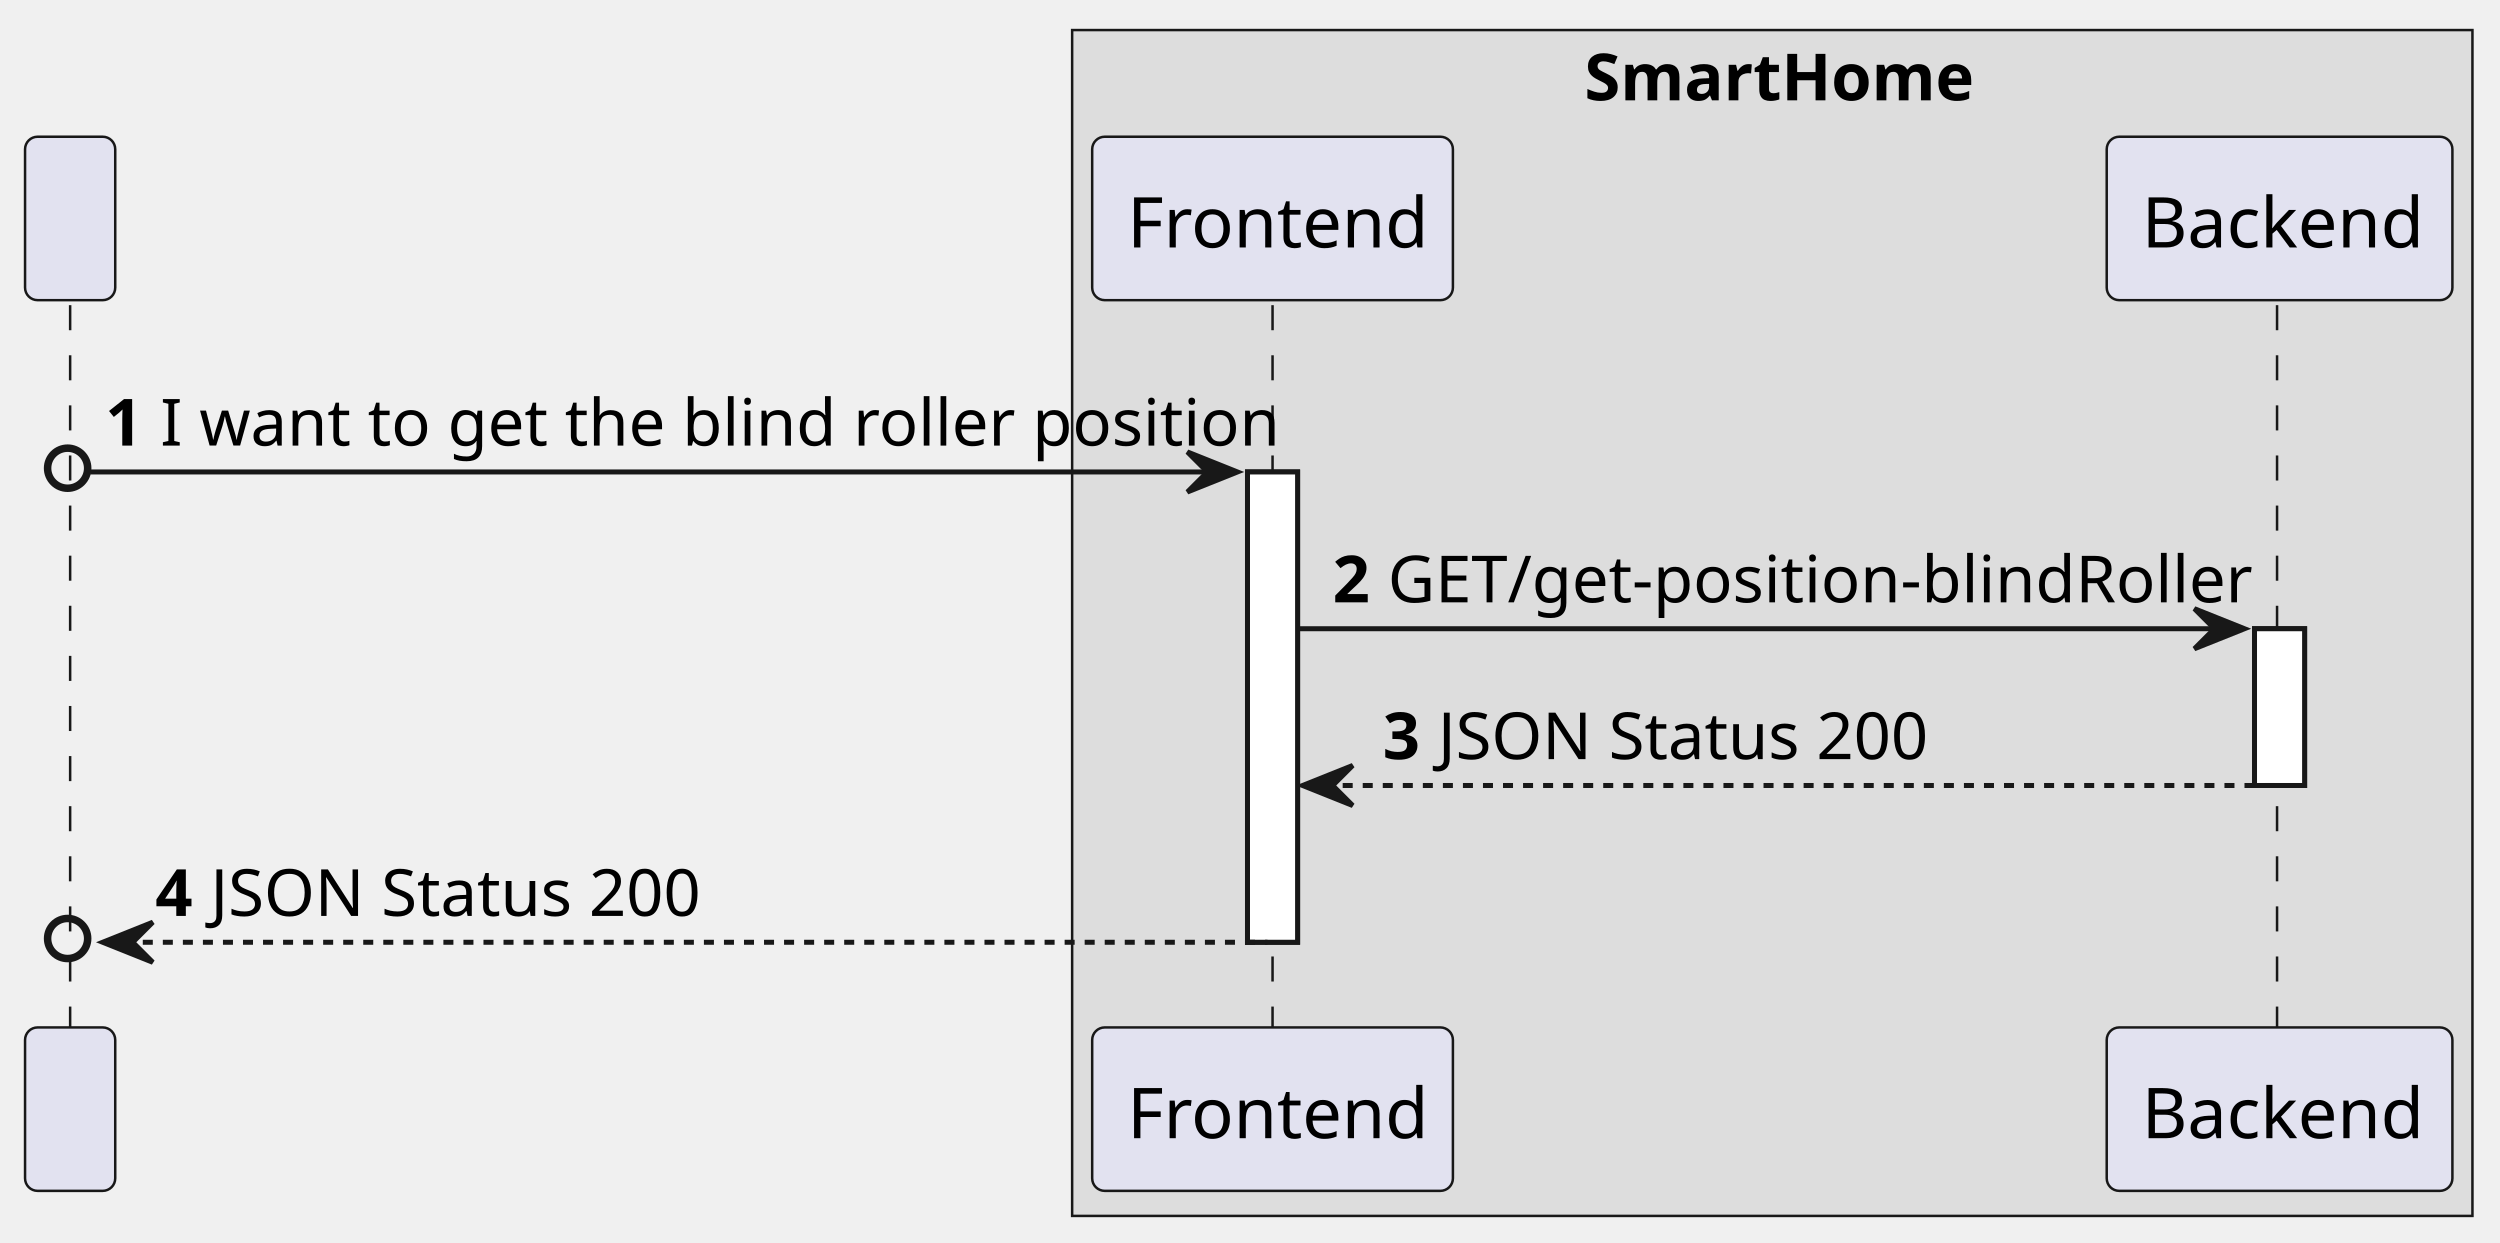
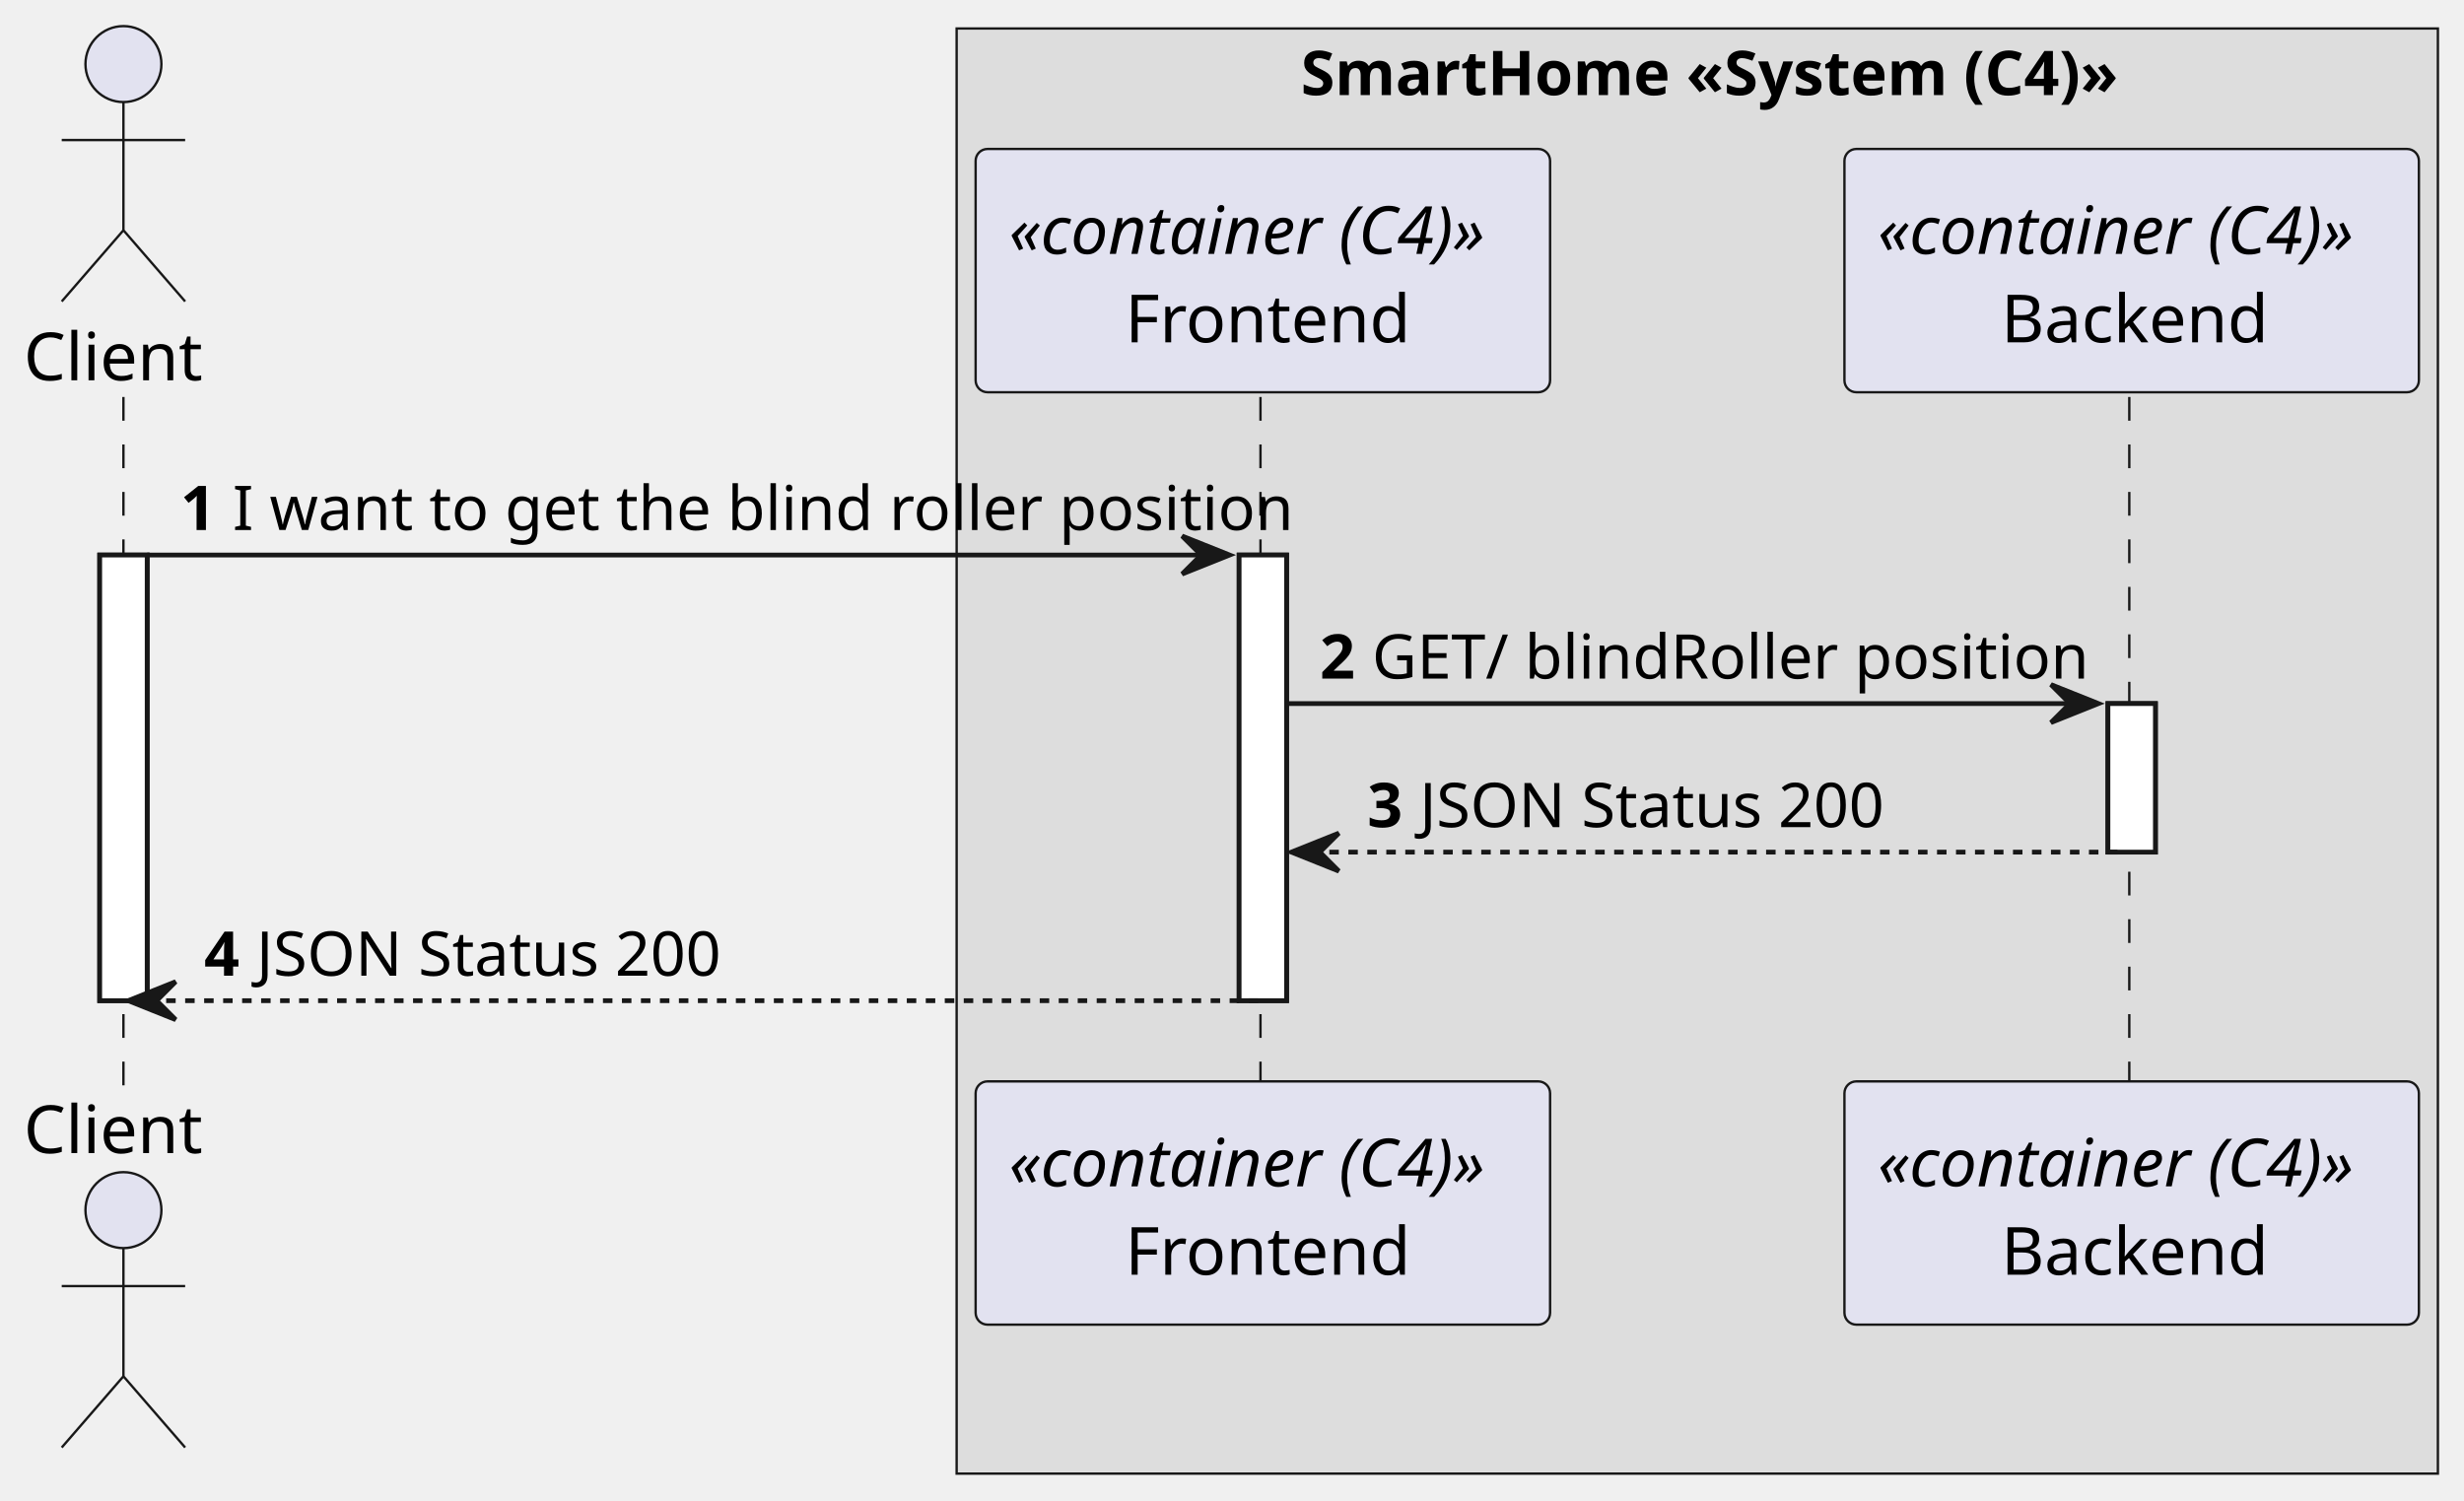
- <svg xmlns="http://www.w3.org/2000/svg" contentStyleType="text/css" height="248px" preserveAspectRatio="none" style="width:499px;height:248px;background:#FFFFFF;" version="1.1" viewBox="0 0 499 248" width="499px" zoomAndPan="magnify">
+ <svg xmlns="http://www.w3.org/2000/svg" contentStyleType="text/css" height="316px" preserveAspectRatio="none" style="width:519px;height:316px;background:#FFFFFF;" version="1.1" viewBox="0 0 519 316" width="519px" zoomAndPan="magnify">
  <defs />
  <g>
-     <rect fill="#DDDDDD" height="236.697" style="stroke:#181818;stroke-width:0.5;" width="279.5" x="214" y="6" />
-     <text fill="#000000" font-family="sans-serif" font-size="13" font-weight="bold" lengthAdjust="spacing" textLength="75" x="316.25" y="20.028">SmartHome</text>
-     <rect fill="#FFFFFF" height="93.873" style="stroke:#181818;stroke-width:1.0;" width="10" x="249" y="94.203" />
-     <rect fill="#FFFFFF" height="31.291" style="stroke:#181818;stroke-width:1.0;" width="10" x="450" y="125.494" />
-     <line style="stroke:#181818;stroke-width:0.5;stroke-dasharray:5.0,5.0;" x1="14" x2="14" y1="60.912" y2="206.076" />
-     <line style="stroke:#181818;stroke-width:0.5;stroke-dasharray:5.0,5.0;" x1="254" x2="254" y1="60.912" y2="206.076" />
-     <line style="stroke:#181818;stroke-width:0.5;stroke-dasharray:5.0,5.0;" x1="454.5" x2="454.5" y1="60.912" y2="206.076" />
-     <rect fill="#E2E2F0" height="32.621" rx="2.5" ry="2.5" style="stroke:#181818;stroke-width:0.5;" width="18" x="5" y="27.291" />
-     <text fill="#000000" font-family="sans-serif" font-size="14" lengthAdjust="spacing" textLength="4" x="12" y="49.398"> </text>
-     <rect fill="#E2E2F0" height="32.621" rx="2.5" ry="2.5" style="stroke:#181818;stroke-width:0.5;" width="18" x="5" y="205.076" />
-     <text fill="#000000" font-family="sans-serif" font-size="14" lengthAdjust="spacing" textLength="4" x="12" y="227.184"> </text>
-     <rect fill="#E2E2F0" height="32.621" rx="2.5" ry="2.5" style="stroke:#181818;stroke-width:0.5;" width="72" x="218" y="27.291" />
-     <text fill="#000000" font-family="sans-serif" font-size="14" lengthAdjust="spacing" textLength="58" x="225" y="49.398">Frontend</text>
-     <rect fill="#E2E2F0" height="32.621" rx="2.5" ry="2.5" style="stroke:#181818;stroke-width:0.5;" width="72" x="218" y="205.076" />
-     <text fill="#000000" font-family="sans-serif" font-size="14" lengthAdjust="spacing" textLength="58" x="225" y="227.184">Frontend</text>
-     <rect fill="#E2E2F0" height="32.621" rx="2.5" ry="2.5" style="stroke:#181818;stroke-width:0.5;" width="69" x="420.5" y="27.291" />
-     <text fill="#000000" font-family="sans-serif" font-size="14" lengthAdjust="spacing" textLength="55" x="427.5" y="49.398">Backend</text>
-     <rect fill="#E2E2F0" height="32.621" rx="2.5" ry="2.5" style="stroke:#181818;stroke-width:0.5;" width="69" x="420.5" y="205.076" />
-     <text fill="#000000" font-family="sans-serif" font-size="14" lengthAdjust="spacing" textLength="55" x="427.5" y="227.184">Backend</text>
-     <rect fill="#FFFFFF" height="93.873" style="stroke:#181818;stroke-width:1.0;" width="10" x="249" y="94.203" />
-     <rect fill="#FFFFFF" height="31.291" style="stroke:#181818;stroke-width:1.0;" width="10" x="450" y="125.494" />
-     <ellipse cx="13.5" cy="93.453" fill="none" rx="4" ry="4" style="stroke:#181818;stroke-width:1.5;" />
-     <polygon fill="#181818" points="237,90.203,247,94.203,237,98.203,241,94.203" style="stroke:#181818;stroke-width:1.0;" />
-     <line style="stroke:#181818;stroke-width:1.0;" x1="18" x2="243" y1="94.203" y2="94.203" />
-     <text fill="#000000" font-family="sans-serif" font-size="13" font-weight="bold" lengthAdjust="spacing" textLength="7" x="21" y="88.94">1</text>
-     <text fill="#000000" font-family="sans-serif" font-size="13" lengthAdjust="spacing" textLength="205" x="32" y="88.94">I want to get the blind roller position</text>
-     <polygon fill="#181818" points="438,121.494,448,125.494,438,129.494,442,125.494" style="stroke:#181818;stroke-width:1.0;" />
-     <line style="stroke:#181818;stroke-width:1.0;" x1="259" x2="444" y1="125.494" y2="125.494" />
-     <text fill="#000000" font-family="sans-serif" font-size="13" font-weight="bold" lengthAdjust="spacing" textLength="7" x="266" y="120.231">2</text>
-     <text fill="#000000" font-family="sans-serif" font-size="13" lengthAdjust="spacing" textLength="161" x="277" y="120.231">GET/get-position-blindRoller</text>
-     <polygon fill="#181818" points="270,152.785,260,156.785,270,160.785,266,156.785" style="stroke:#181818;stroke-width:1.0;" />
-     <line style="stroke:#181818;stroke-width:1.0;stroke-dasharray:2.0,2.0;" x1="264" x2="454" y1="156.785" y2="156.785" />
-     <text fill="#000000" font-family="sans-serif" font-size="13" font-weight="bold" lengthAdjust="spacing" textLength="7" x="276" y="151.523">3</text>
-     <text fill="#000000" font-family="sans-serif" font-size="13" lengthAdjust="spacing" textLength="101" x="287" y="151.523">JSON Status 200</text>
-     <ellipse cx="13.5" cy="187.326" fill="none" rx="4" ry="4" style="stroke:#181818;stroke-width:1.5;" />
-     <polygon fill="#181818" points="30.5,184.076,20.5,188.076,30.5,192.076,26.5,188.076" style="stroke:#181818;stroke-width:1.0;" />
-     <line style="stroke:#181818;stroke-width:1.0;stroke-dasharray:2.0,2.0;" x1="28.5" x2="253" y1="188.076" y2="188.076" />
-     <text fill="#000000" font-family="sans-serif" font-size="13" font-weight="bold" lengthAdjust="spacing" textLength="7" x="31" y="182.814">4</text>
-     <text fill="#000000" font-family="sans-serif" font-size="13" lengthAdjust="spacing" textLength="101" x="42" y="182.814">JSON Status 200</text>
+     <rect fill="#DDDDDD" height="304.406" style="stroke:#181818;stroke-width:0.5;" width="312" x="201.5" y="6" />
+     <text fill="#000000" font-family="sans-serif" font-size="13" font-weight="bold" lengthAdjust="spacing" textLength="167" x="274" y="20.028">SmartHome «System (C4)»</text>
+     <rect fill="#FFFFFF" height="93.873" style="stroke:#181818;stroke-width:1.0;" width="10" x="21" y="116.912" />
+     <rect fill="#FFFFFF" height="93.873" style="stroke:#181818;stroke-width:1.0;" width="10" x="261" y="116.912" />
+     <rect fill="#FFFFFF" height="31.291" style="stroke:#181818;stroke-width:1.0;" width="10" x="444" y="148.203" />
+     <line style="stroke:#181818;stroke-width:0.5;stroke-dasharray:5.0,5.0;" x1="26" x2="26" y1="83.621" y2="228.785" />
+     <line style="stroke:#181818;stroke-width:0.5;stroke-dasharray:5.0,5.0;" x1="265.5" x2="265.5" y1="83.621" y2="228.785" />
+     <line style="stroke:#181818;stroke-width:0.5;stroke-dasharray:5.0,5.0;" x1="448.5" x2="448.5" y1="83.621" y2="228.785" />
+     <text fill="#000000" font-family="sans-serif" font-size="14" lengthAdjust="spacing" textLength="36" x="5" y="80.107">Client</text>
+     <ellipse cx="26" cy="13.5" fill="#E2E2F0" rx="8" ry="8" style="stroke:#181818;stroke-width:0.5;" />
+     <path d="M26,21.5 L26,48.5 M13,29.5 L39,29.5 M26,48.5 L13,63.5 M26,48.5 L39,63.5 " fill="none" style="stroke:#181818;stroke-width:0.5;" />
+     <text fill="#000000" font-family="sans-serif" font-size="14" lengthAdjust="spacing" textLength="36" x="5" y="242.893">Client</text>
+     <ellipse cx="26" cy="254.906" fill="#E2E2F0" rx="8" ry="8" style="stroke:#181818;stroke-width:0.5;" />
+     <path d="M26,262.906 L26,289.906 M13,270.906 L39,270.906 M26,289.906 L13,304.906 M26,289.906 L39,304.906 " fill="none" style="stroke:#181818;stroke-width:0.5;" />
+     <rect fill="#E2E2F0" height="51.242" rx="2.5" ry="2.5" style="stroke:#181818;stroke-width:0.5;" width="121" x="205.5" y="31.379" />
+     <text fill="#000000" font-family="sans-serif" font-size="14" font-style="italic" lengthAdjust="spacing" textLength="107" x="212.5" y="53.486">«container (C4)»</text>
+     <text fill="#000000" font-family="sans-serif" font-size="14" lengthAdjust="spacing" textLength="58" x="237" y="72.107">Frontend</text>
+     <rect fill="#E2E2F0" height="51.242" rx="2.5" ry="2.5" style="stroke:#181818;stroke-width:0.5;" width="121" x="205.5" y="227.785" />
+     <text fill="#000000" font-family="sans-serif" font-size="14" font-style="italic" lengthAdjust="spacing" textLength="107" x="212.5" y="249.893">«container (C4)»</text>
+     <text fill="#000000" font-family="sans-serif" font-size="14" lengthAdjust="spacing" textLength="58" x="237" y="268.514">Frontend</text>
+     <rect fill="#E2E2F0" height="51.242" rx="2.5" ry="2.5" style="stroke:#181818;stroke-width:0.5;" width="121" x="388.5" y="31.379" />
+     <text fill="#000000" font-family="sans-serif" font-size="14" font-style="italic" lengthAdjust="spacing" textLength="107" x="395.5" y="53.486">«container (C4)»</text>
+     <text fill="#000000" font-family="sans-serif" font-size="14" lengthAdjust="spacing" textLength="55" x="421.5" y="72.107">Backend</text>
+     <rect fill="#E2E2F0" height="51.242" rx="2.5" ry="2.5" style="stroke:#181818;stroke-width:0.5;" width="121" x="388.5" y="227.785" />
+     <text fill="#000000" font-family="sans-serif" font-size="14" font-style="italic" lengthAdjust="spacing" textLength="107" x="395.5" y="249.893">«container (C4)»</text>
+     <text fill="#000000" font-family="sans-serif" font-size="14" lengthAdjust="spacing" textLength="55" x="421.5" y="268.514">Backend</text>
+     <rect fill="#FFFFFF" height="93.873" style="stroke:#181818;stroke-width:1.0;" width="10" x="21" y="116.912" />
+     <rect fill="#FFFFFF" height="93.873" style="stroke:#181818;stroke-width:1.0;" width="10" x="261" y="116.912" />
+     <rect fill="#FFFFFF" height="31.291" style="stroke:#181818;stroke-width:1.0;" width="10" x="444" y="148.203" />
+     <polygon fill="#181818" points="249,112.912,259,116.912,249,120.912,253,116.912" style="stroke:#181818;stroke-width:1.0;" />
+     <line style="stroke:#181818;stroke-width:1.0;" x1="31" x2="255" y1="116.912" y2="116.912" />
+     <text fill="#000000" font-family="sans-serif" font-size="13" font-weight="bold" lengthAdjust="spacing" textLength="7" x="38" y="111.649">1</text>
+     <text fill="#000000" font-family="sans-serif" font-size="13" lengthAdjust="spacing" textLength="205" x="49" y="111.649">I want to get the blind roller position</text>
+     <polygon fill="#181818" points="432,144.203,442,148.203,432,152.203,436,148.203" style="stroke:#181818;stroke-width:1.0;" />
+     <line style="stroke:#181818;stroke-width:1.0;" x1="271" x2="438" y1="148.203" y2="148.203" />
+     <text fill="#000000" font-family="sans-serif" font-size="13" font-weight="bold" lengthAdjust="spacing" textLength="7" x="278" y="142.94">2</text>
+     <text fill="#000000" font-family="sans-serif" font-size="13" lengthAdjust="spacing" textLength="143" x="289" y="142.94">GET/ blindRoller position</text>
+     <polygon fill="#181818" points="282,175.494,272,179.494,282,183.494,278,179.494" style="stroke:#181818;stroke-width:1.0;" />
+     <line style="stroke:#181818;stroke-width:1.0;stroke-dasharray:2.0,2.0;" x1="276" x2="448" y1="179.494" y2="179.494" />
+     <text fill="#000000" font-family="sans-serif" font-size="13" font-weight="bold" lengthAdjust="spacing" textLength="7" x="288" y="174.231">3</text>
+     <text fill="#000000" font-family="sans-serif" font-size="13" lengthAdjust="spacing" textLength="101" x="299" y="174.231">JSON Status 200</text>
+     <polygon fill="#181818" points="37,206.785,27,210.785,37,214.785,33,210.785" style="stroke:#181818;stroke-width:1.0;" />
+     <line style="stroke:#181818;stroke-width:1.0;stroke-dasharray:2.0,2.0;" x1="31" x2="265" y1="210.785" y2="210.785" />
+     <text fill="#000000" font-family="sans-serif" font-size="13" font-weight="bold" lengthAdjust="spacing" textLength="7" x="43" y="205.523">4</text>
+     <text fill="#000000" font-family="sans-serif" font-size="13" lengthAdjust="spacing" textLength="101" x="54" y="205.523">JSON Status 200</text>
  </g>
</svg>
